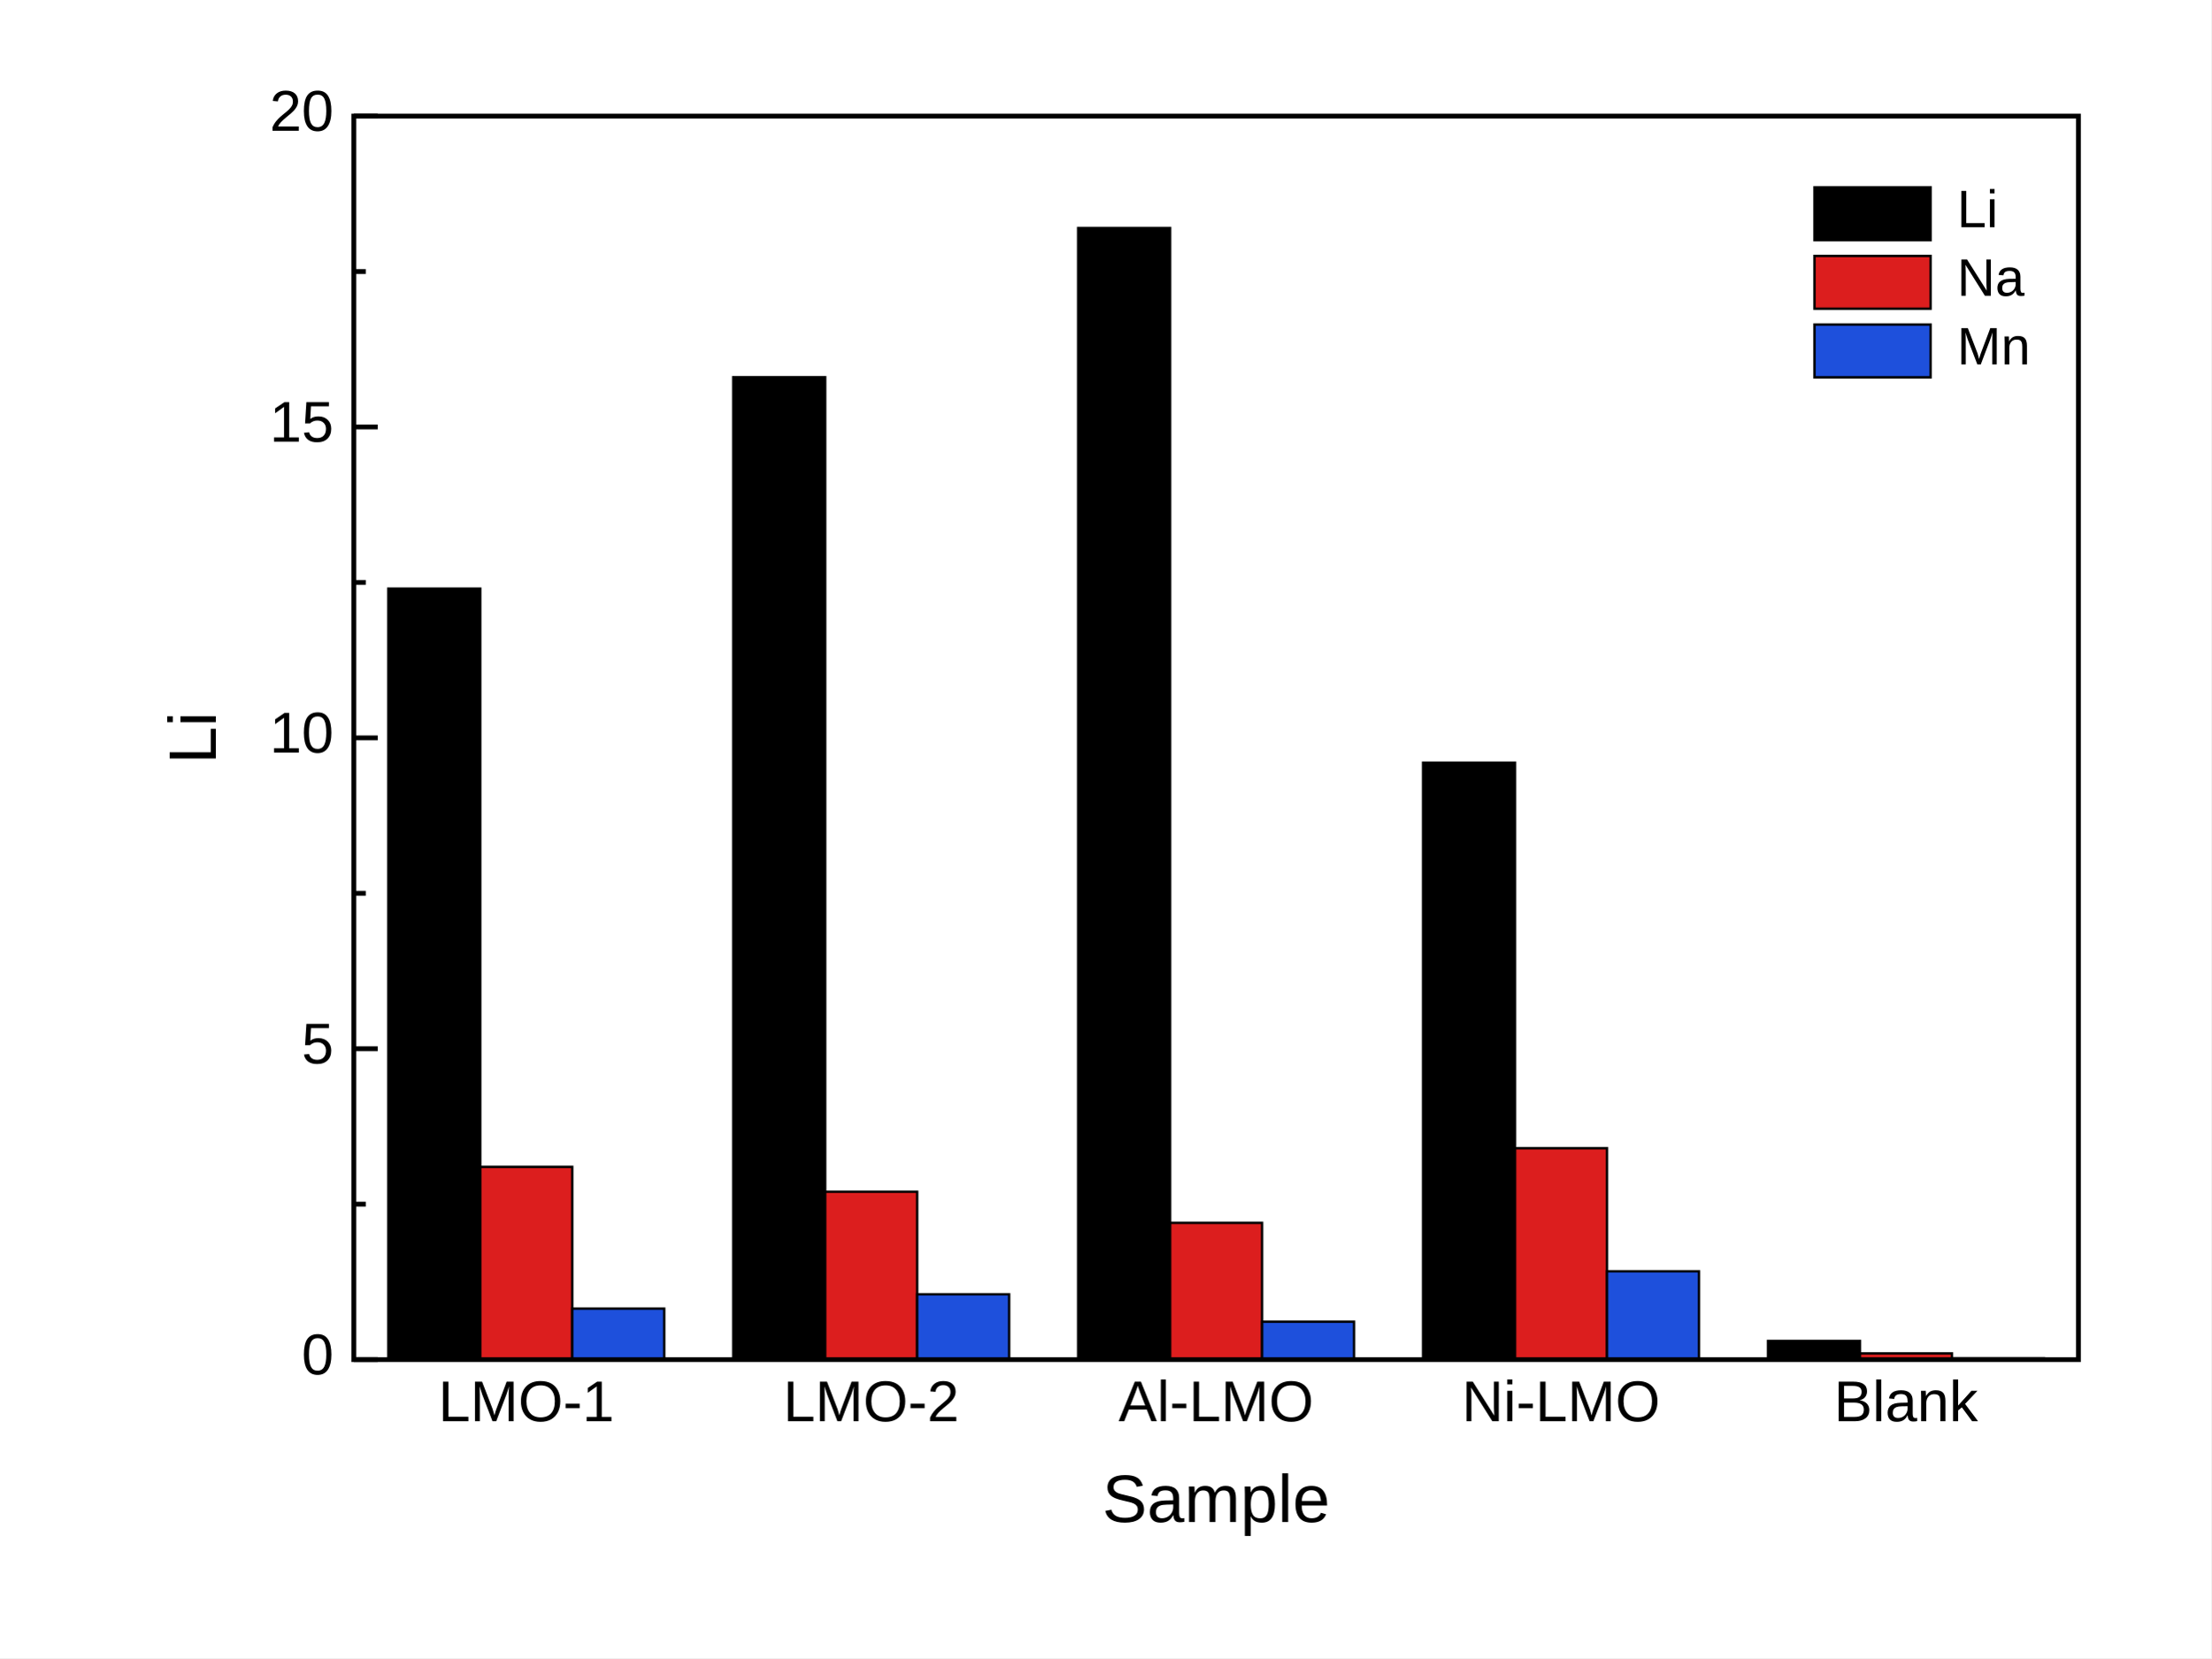
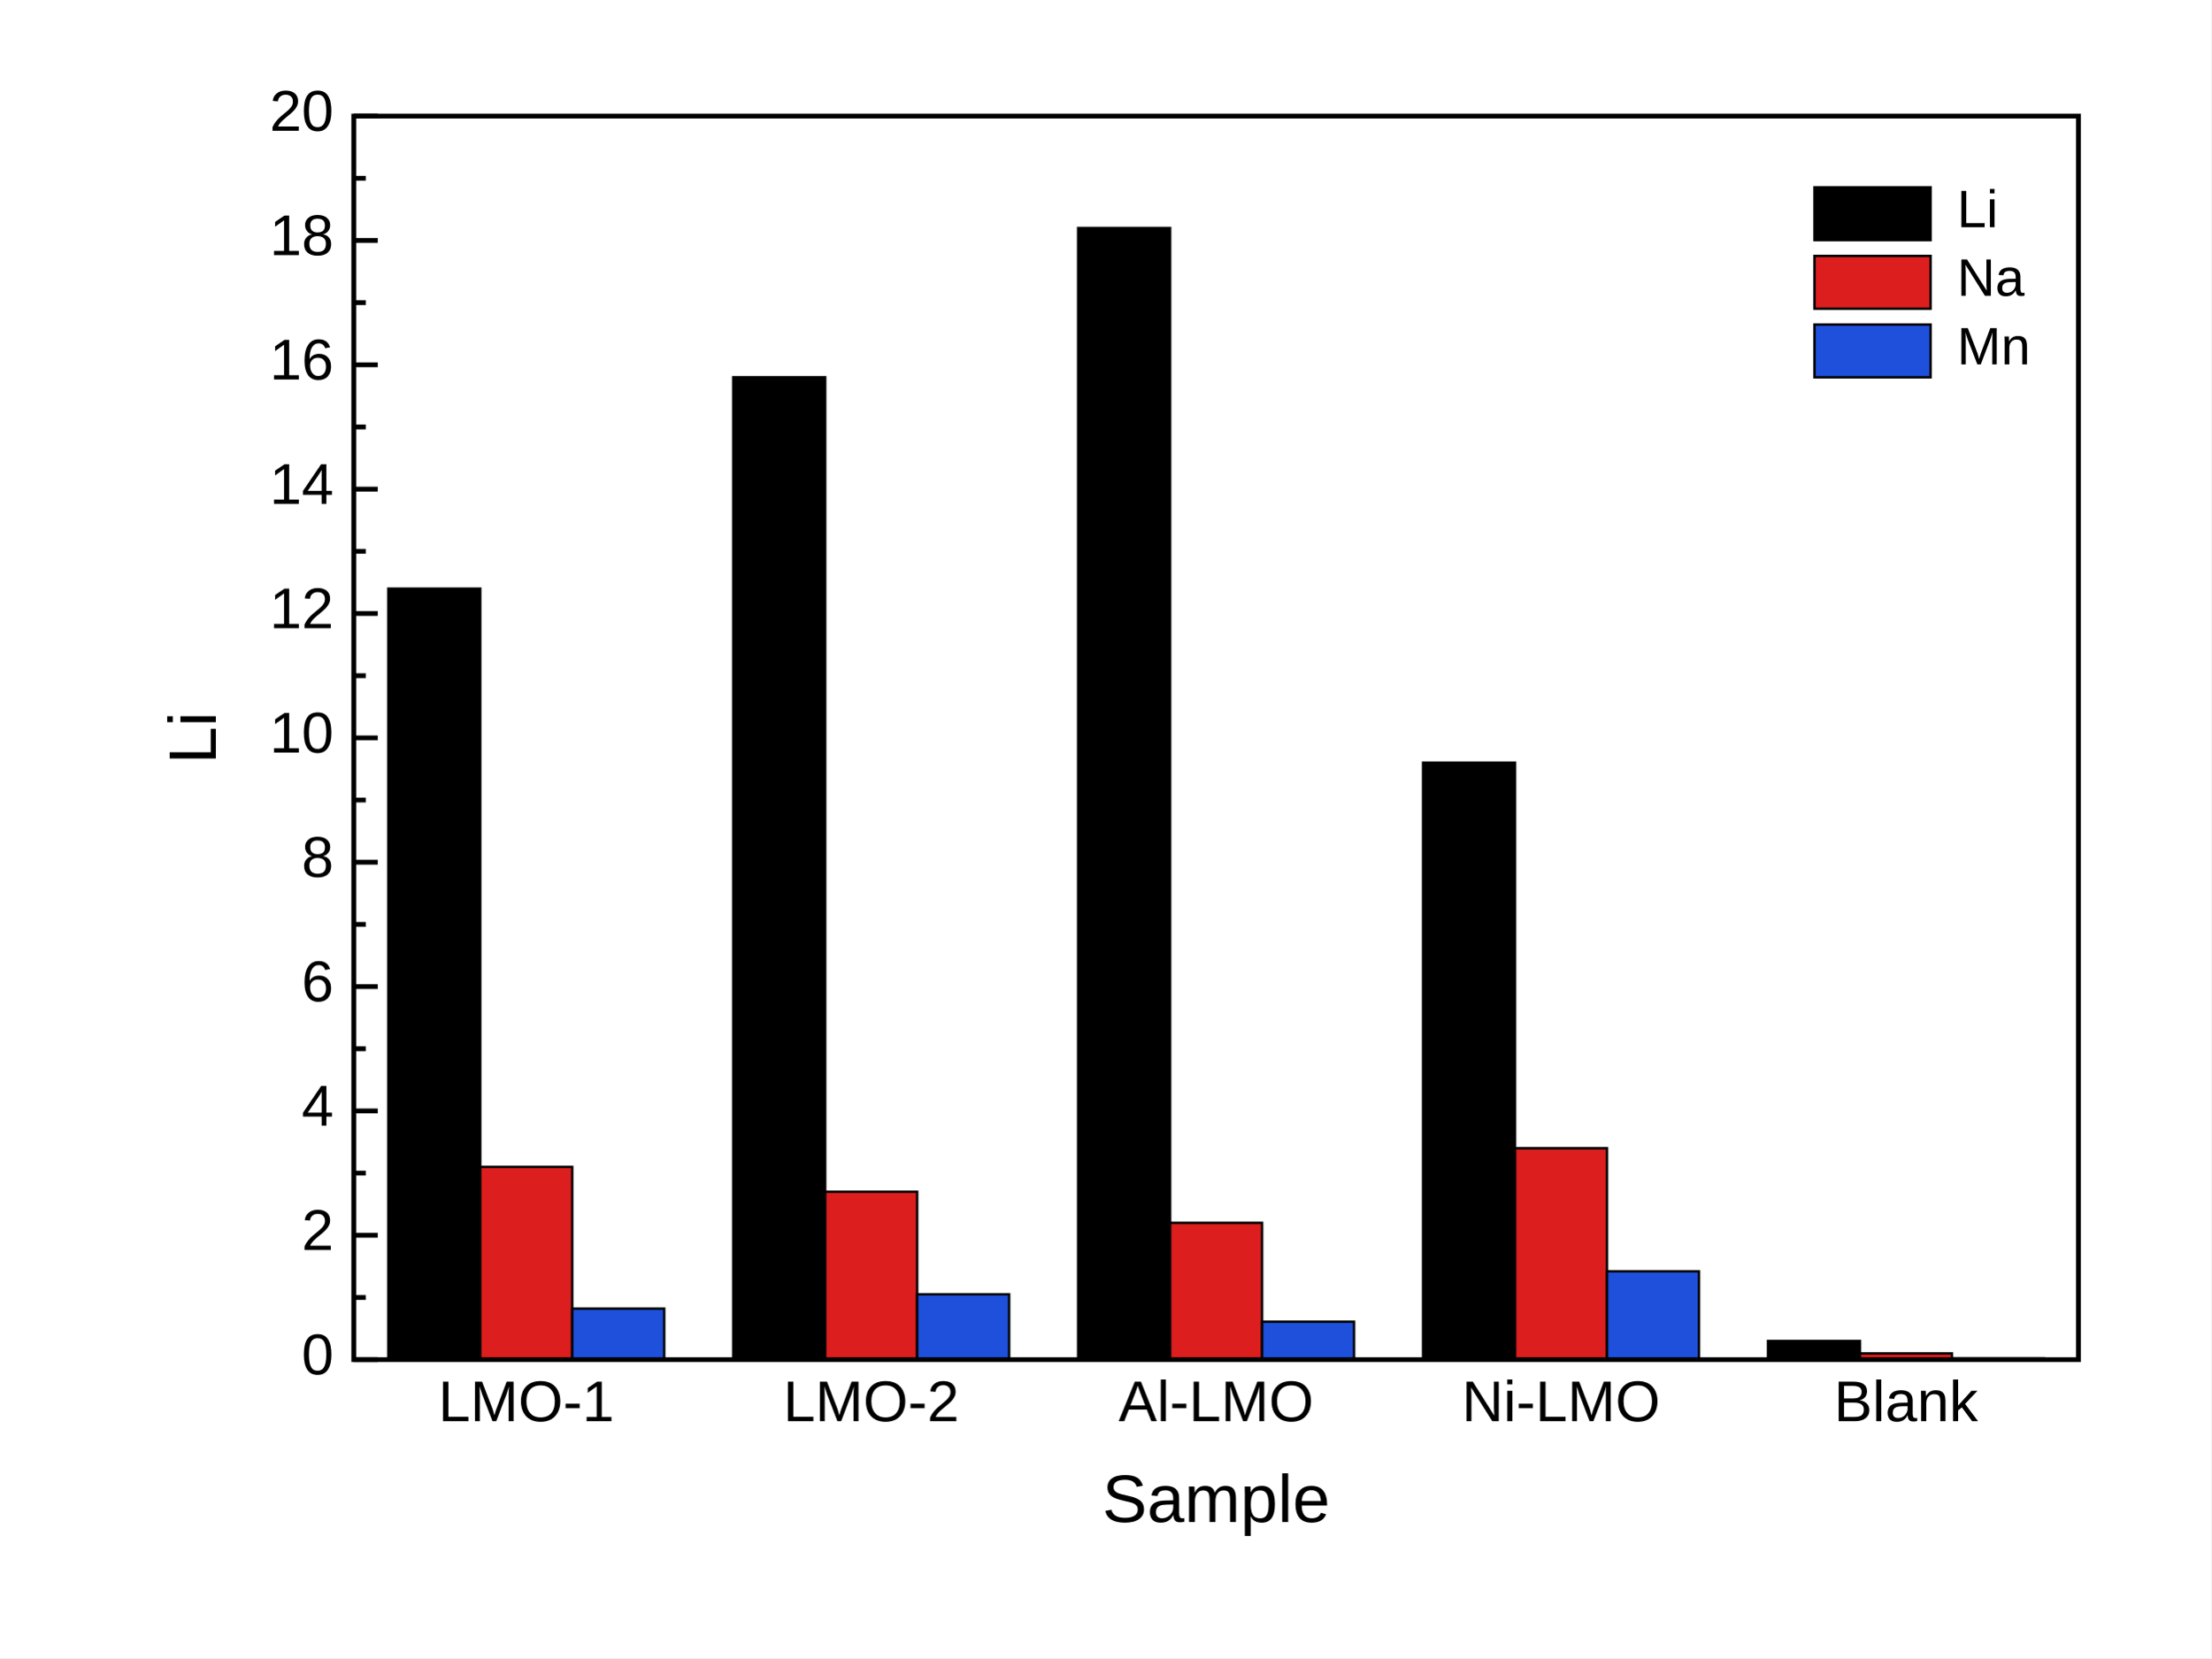
<svg xmlns="http://www.w3.org/2000/svg" width="460.8pt" height="345.6pt" viewBox="0 0 460.8 345.6">
  <rect x="0" y="0" width="460.8" height="345.6" fill="#FFFFFF" />
  <g id="layer0">
    <clipPath id="clip0">
      <rect x="73.728" y="24.192" width="359.424" height="259.2" />
    </clipPath>
    <g class="plots" clip-path="url(#clip0)">
      <rect x="80.916" y="122.688" width="19.169" height="160.704" fill="#000000" stroke="#000000" stroke-width="0.5" />
      <rect x="152.801" y="78.624" width="19.169" height="204.768" fill="#000000" stroke="#000000" stroke-width="0.5" />
      <rect x="224.686" y="47.52" width="19.169" height="235.872" fill="#000000" stroke="#000000" stroke-width="0.5" />
      <rect x="296.571" y="158.976" width="19.169" height="124.416" fill="#000000" stroke="#000000" stroke-width="0.5" />
      <rect x="368.456" y="279.504" width="19.169" height="3.888" fill="#000000" stroke="#000000" stroke-width="0.5" />
      <rect x="100.086" y="243.216" width="19.169" height="40.176" fill="#DC1E1E" stroke="#000000" stroke-width="0.5" />
      <rect x="171.971" y="248.4" width="19.169" height="34.992" fill="#DC1E1E" stroke="#000000" stroke-width="0.5" />
      <rect x="243.855" y="254.88" width="19.169" height="28.512" fill="#DC1E1E" stroke="#000000" stroke-width="0.5" />
      <rect x="315.74" y="239.328" width="19.169" height="44.064" fill="#DC1E1E" stroke="#000000" stroke-width="0.5" />
      <rect x="387.625" y="282.096" width="19.169" height="1.296" fill="#DC1E1E" stroke="#000000" stroke-width="0.5" />
      <rect x="119.255" y="272.765" width="19.169" height="10.627" fill="#1E50DC" stroke="#000000" stroke-width="0.5" />
      <rect x="191.14" y="269.784" width="19.169" height="13.608" fill="#1E50DC" stroke="#000000" stroke-width="0.5" />
      <rect x="263.025" y="275.486" width="19.169" height="7.906" fill="#1E50DC" stroke="#000000" stroke-width="0.5" />
      <rect x="334.909" y="264.989" width="19.169" height="18.403" fill="#1E50DC" stroke="#000000" stroke-width="0.5" />
      <rect x="406.794" y="283.133" width="19.169" height="0.259" fill="#1E50DC" stroke="#000000" stroke-width="0.5" />
    </g>
    <g class="overlay">
      <path d="M73.728 24.192L433.152 24.192L433.152 283.392L73.728 283.392Z" fill="none" stroke="#000000" stroke-width="1" />
-       <path d="M73.728 283.392L78.728 283.392M73.728 218.592L78.728 218.592M73.728 153.792L78.728 153.792M73.728 88.992L78.728 88.992M73.728 24.192L78.728 24.192M73.728 250.992L76.228 250.992M73.728 186.192L76.228 186.192M73.728 121.392L76.228 121.392M73.728 56.592L76.228 56.592" fill="none" stroke="#000000" stroke-width="1" />
+       <path d="M73.728 283.392L78.728 283.392M73.728 257.472L78.728 257.472M73.728 231.552L78.728 231.552M73.728 205.632L78.728 205.632M73.728 179.712L78.728 179.712M73.728 153.792L78.728 153.792M73.728 127.872L78.728 127.872M73.728 101.952L78.728 101.952M73.728 76.032L78.728 76.032M73.728 50.112L78.728 50.112M73.728 24.192L78.728 24.192M73.728 270.432L76.228 270.432M73.728 244.512L76.228 244.512M73.728 218.592L76.228 218.592M73.728 192.672L76.228 192.672M73.728 166.752L76.228 166.752M73.728 140.832L76.228 140.832M73.728 114.912L76.228 114.912M73.728 88.992L76.228 88.992M73.728 63.072L76.228 63.072M73.728 37.152L76.228 37.152" fill="none" stroke="#000000" stroke-width="1" />
      <text x="109.67" y="296.232" font-family="'Arial', 'Liberation Sans', 'Helvetica', 'DejaVu Sans', sans-serif" font-size="12" fill="#000000" text-anchor="middle">LMO-1</text>
      <text x="181.555" y="296.232" font-family="'Arial', 'Liberation Sans', 'Helvetica', 'DejaVu Sans', sans-serif" font-size="12" fill="#000000" text-anchor="middle">LMO-2</text>
      <text x="253.44" y="296.232" font-family="'Arial', 'Liberation Sans', 'Helvetica', 'DejaVu Sans', sans-serif" font-size="12" fill="#000000" text-anchor="middle">Al-LMO</text>
      <text x="325.325" y="296.232" font-family="'Arial', 'Liberation Sans', 'Helvetica', 'DejaVu Sans', sans-serif" font-size="12" fill="#000000" text-anchor="middle">Ni-LMO</text>
      <text x="397.21" y="296.232" font-family="'Arial', 'Liberation Sans', 'Helvetica', 'DejaVu Sans', sans-serif" font-size="12" fill="#000000" text-anchor="middle">Blank</text>
      <text x="69.528" y="286.452" font-family="'Arial', 'Liberation Sans', 'Helvetica', 'DejaVu Sans', sans-serif" font-size="12" fill="#000000" text-anchor="end">0</text>
-       <text x="69.528" y="221.652" font-family="'Arial', 'Liberation Sans', 'Helvetica', 'DejaVu Sans', sans-serif" font-size="12" fill="#000000" text-anchor="end">5</text>
+       <text x="69.528" y="260.532" font-family="'Arial', 'Liberation Sans', 'Helvetica', 'DejaVu Sans', sans-serif" font-size="12" fill="#000000" text-anchor="end">2</text>
+       <text x="69.528" y="234.612" font-family="'Arial', 'Liberation Sans', 'Helvetica', 'DejaVu Sans', sans-serif" font-size="12" fill="#000000" text-anchor="end">4</text>
+       <text x="69.528" y="208.692" font-family="'Arial', 'Liberation Sans', 'Helvetica', 'DejaVu Sans', sans-serif" font-size="12" fill="#000000" text-anchor="end">6</text>
+       <text x="69.528" y="182.772" font-family="'Arial', 'Liberation Sans', 'Helvetica', 'DejaVu Sans', sans-serif" font-size="12" fill="#000000" text-anchor="end">8</text>
      <text x="69.528" y="156.852" font-family="'Arial', 'Liberation Sans', 'Helvetica', 'DejaVu Sans', sans-serif" font-size="12" fill="#000000" text-anchor="end">10</text>
-       <text x="69.528" y="92.052" font-family="'Arial', 'Liberation Sans', 'Helvetica', 'DejaVu Sans', sans-serif" font-size="12" fill="#000000" text-anchor="end">15</text>
+       <text x="69.528" y="130.932" font-family="'Arial', 'Liberation Sans', 'Helvetica', 'DejaVu Sans', sans-serif" font-size="12" fill="#000000" text-anchor="end">12</text>
+       <text x="69.528" y="105.012" font-family="'Arial', 'Liberation Sans', 'Helvetica', 'DejaVu Sans', sans-serif" font-size="12" fill="#000000" text-anchor="end">14</text>
+       <text x="69.528" y="79.092" font-family="'Arial', 'Liberation Sans', 'Helvetica', 'DejaVu Sans', sans-serif" font-size="12" fill="#000000" text-anchor="end">16</text>
+       <text x="69.528" y="53.172" font-family="'Arial', 'Liberation Sans', 'Helvetica', 'DejaVu Sans', sans-serif" font-size="12" fill="#000000" text-anchor="end">18</text>
      <text x="69.528" y="27.252" font-family="'Arial', 'Liberation Sans', 'Helvetica', 'DejaVu Sans', sans-serif" font-size="12" fill="#000000" text-anchor="end">20</text>
      <text x="253.44" y="317.232" font-family="'Arial', 'Liberation Sans', 'Helvetica', 'DejaVu Sans', sans-serif" font-size="14" fill="#000000" text-anchor="middle">Sample</text>
      <text x="44.988" y="153.792" font-family="'Arial', 'Liberation Sans', 'Helvetica', 'DejaVu Sans', sans-serif" font-size="14" fill="#000000" text-anchor="middle" transform="rotate(-90 44.988 153.792)">Li</text>
      <rect x="378.152" y="39.042" width="24.2" height="11" fill="#000000" stroke="#000000" stroke-width="0.5" />
      <text x="407.852" y="47.347" font-family="'Arial', 'Liberation Sans', 'Helvetica', 'DejaVu Sans', sans-serif" font-size="11" fill="#000000">Li</text>
      <rect x="378.152" y="53.342" width="24.2" height="11" fill="#DC1E1E" stroke="#000000" stroke-width="0.5" />
      <text x="407.852" y="61.647" font-family="'Arial', 'Liberation Sans', 'Helvetica', 'DejaVu Sans', sans-serif" font-size="11" fill="#000000">Na</text>
      <rect x="378.152" y="67.642" width="24.2" height="11" fill="#1E50DC" stroke="#000000" stroke-width="0.5" />
      <text x="407.852" y="75.947" font-family="'Arial', 'Liberation Sans', 'Helvetica', 'DejaVu Sans', sans-serif" font-size="11" fill="#000000">Mn</text>
    </g>
  </g>
</svg>
